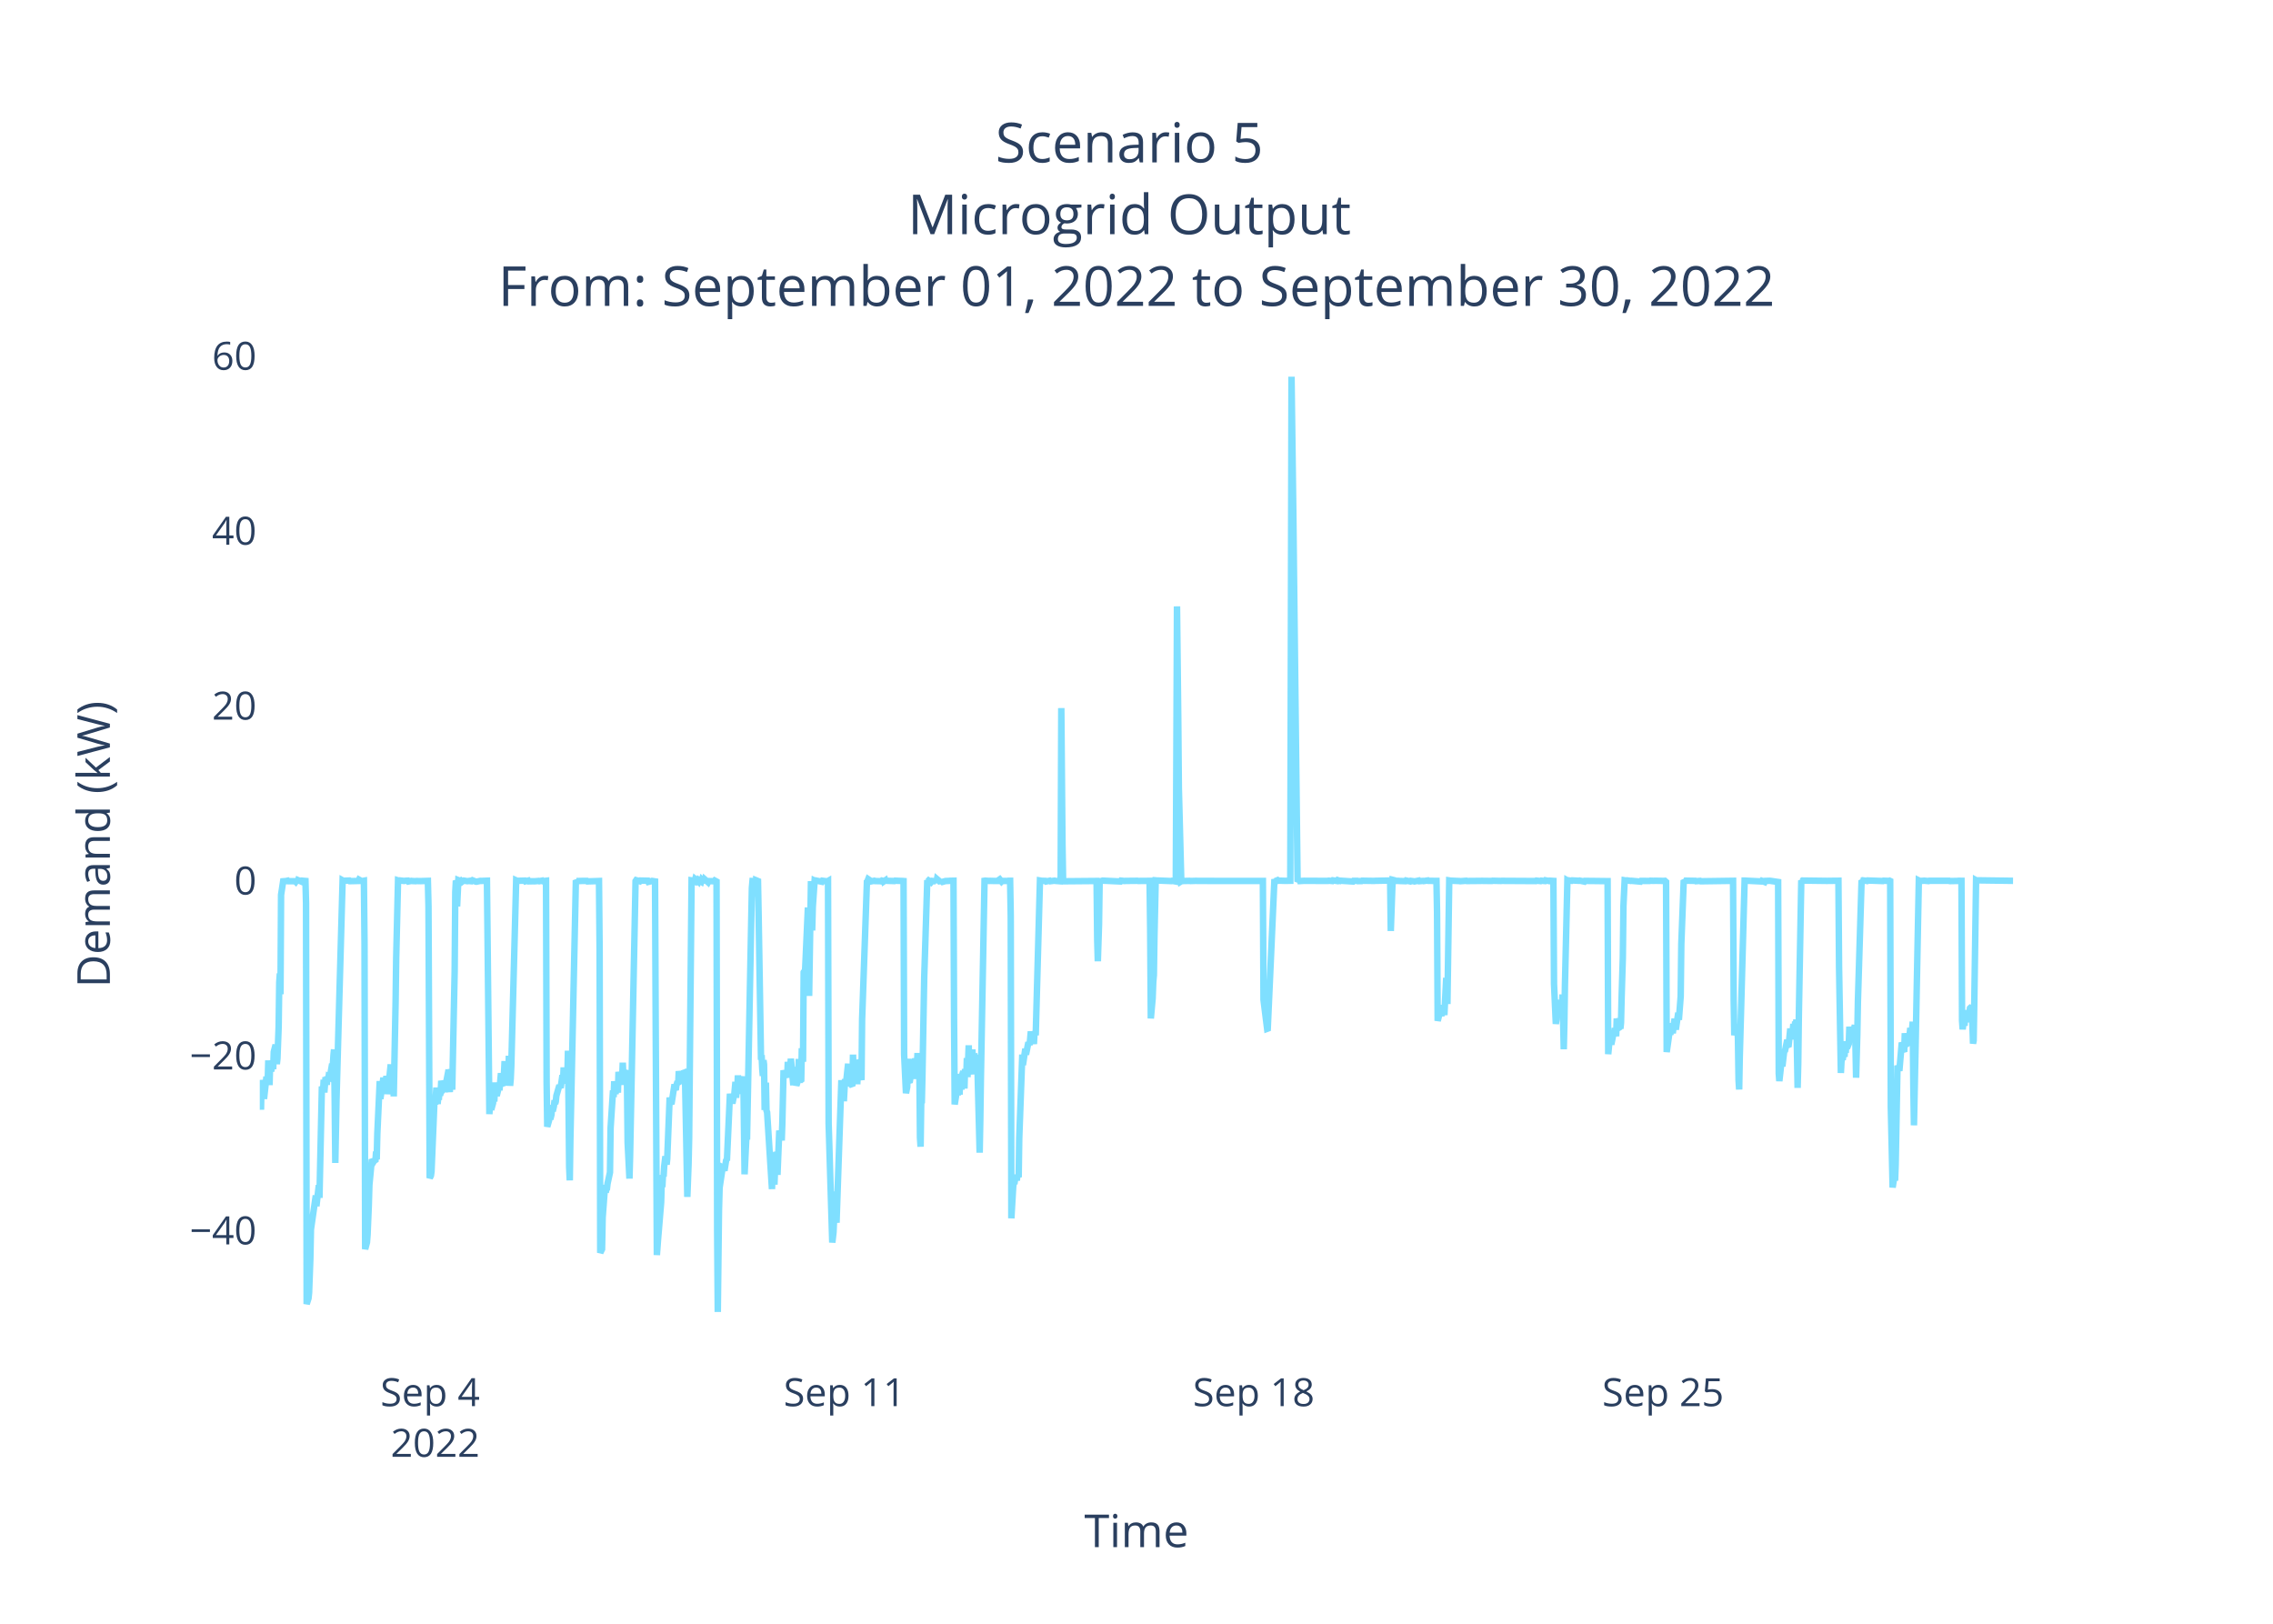
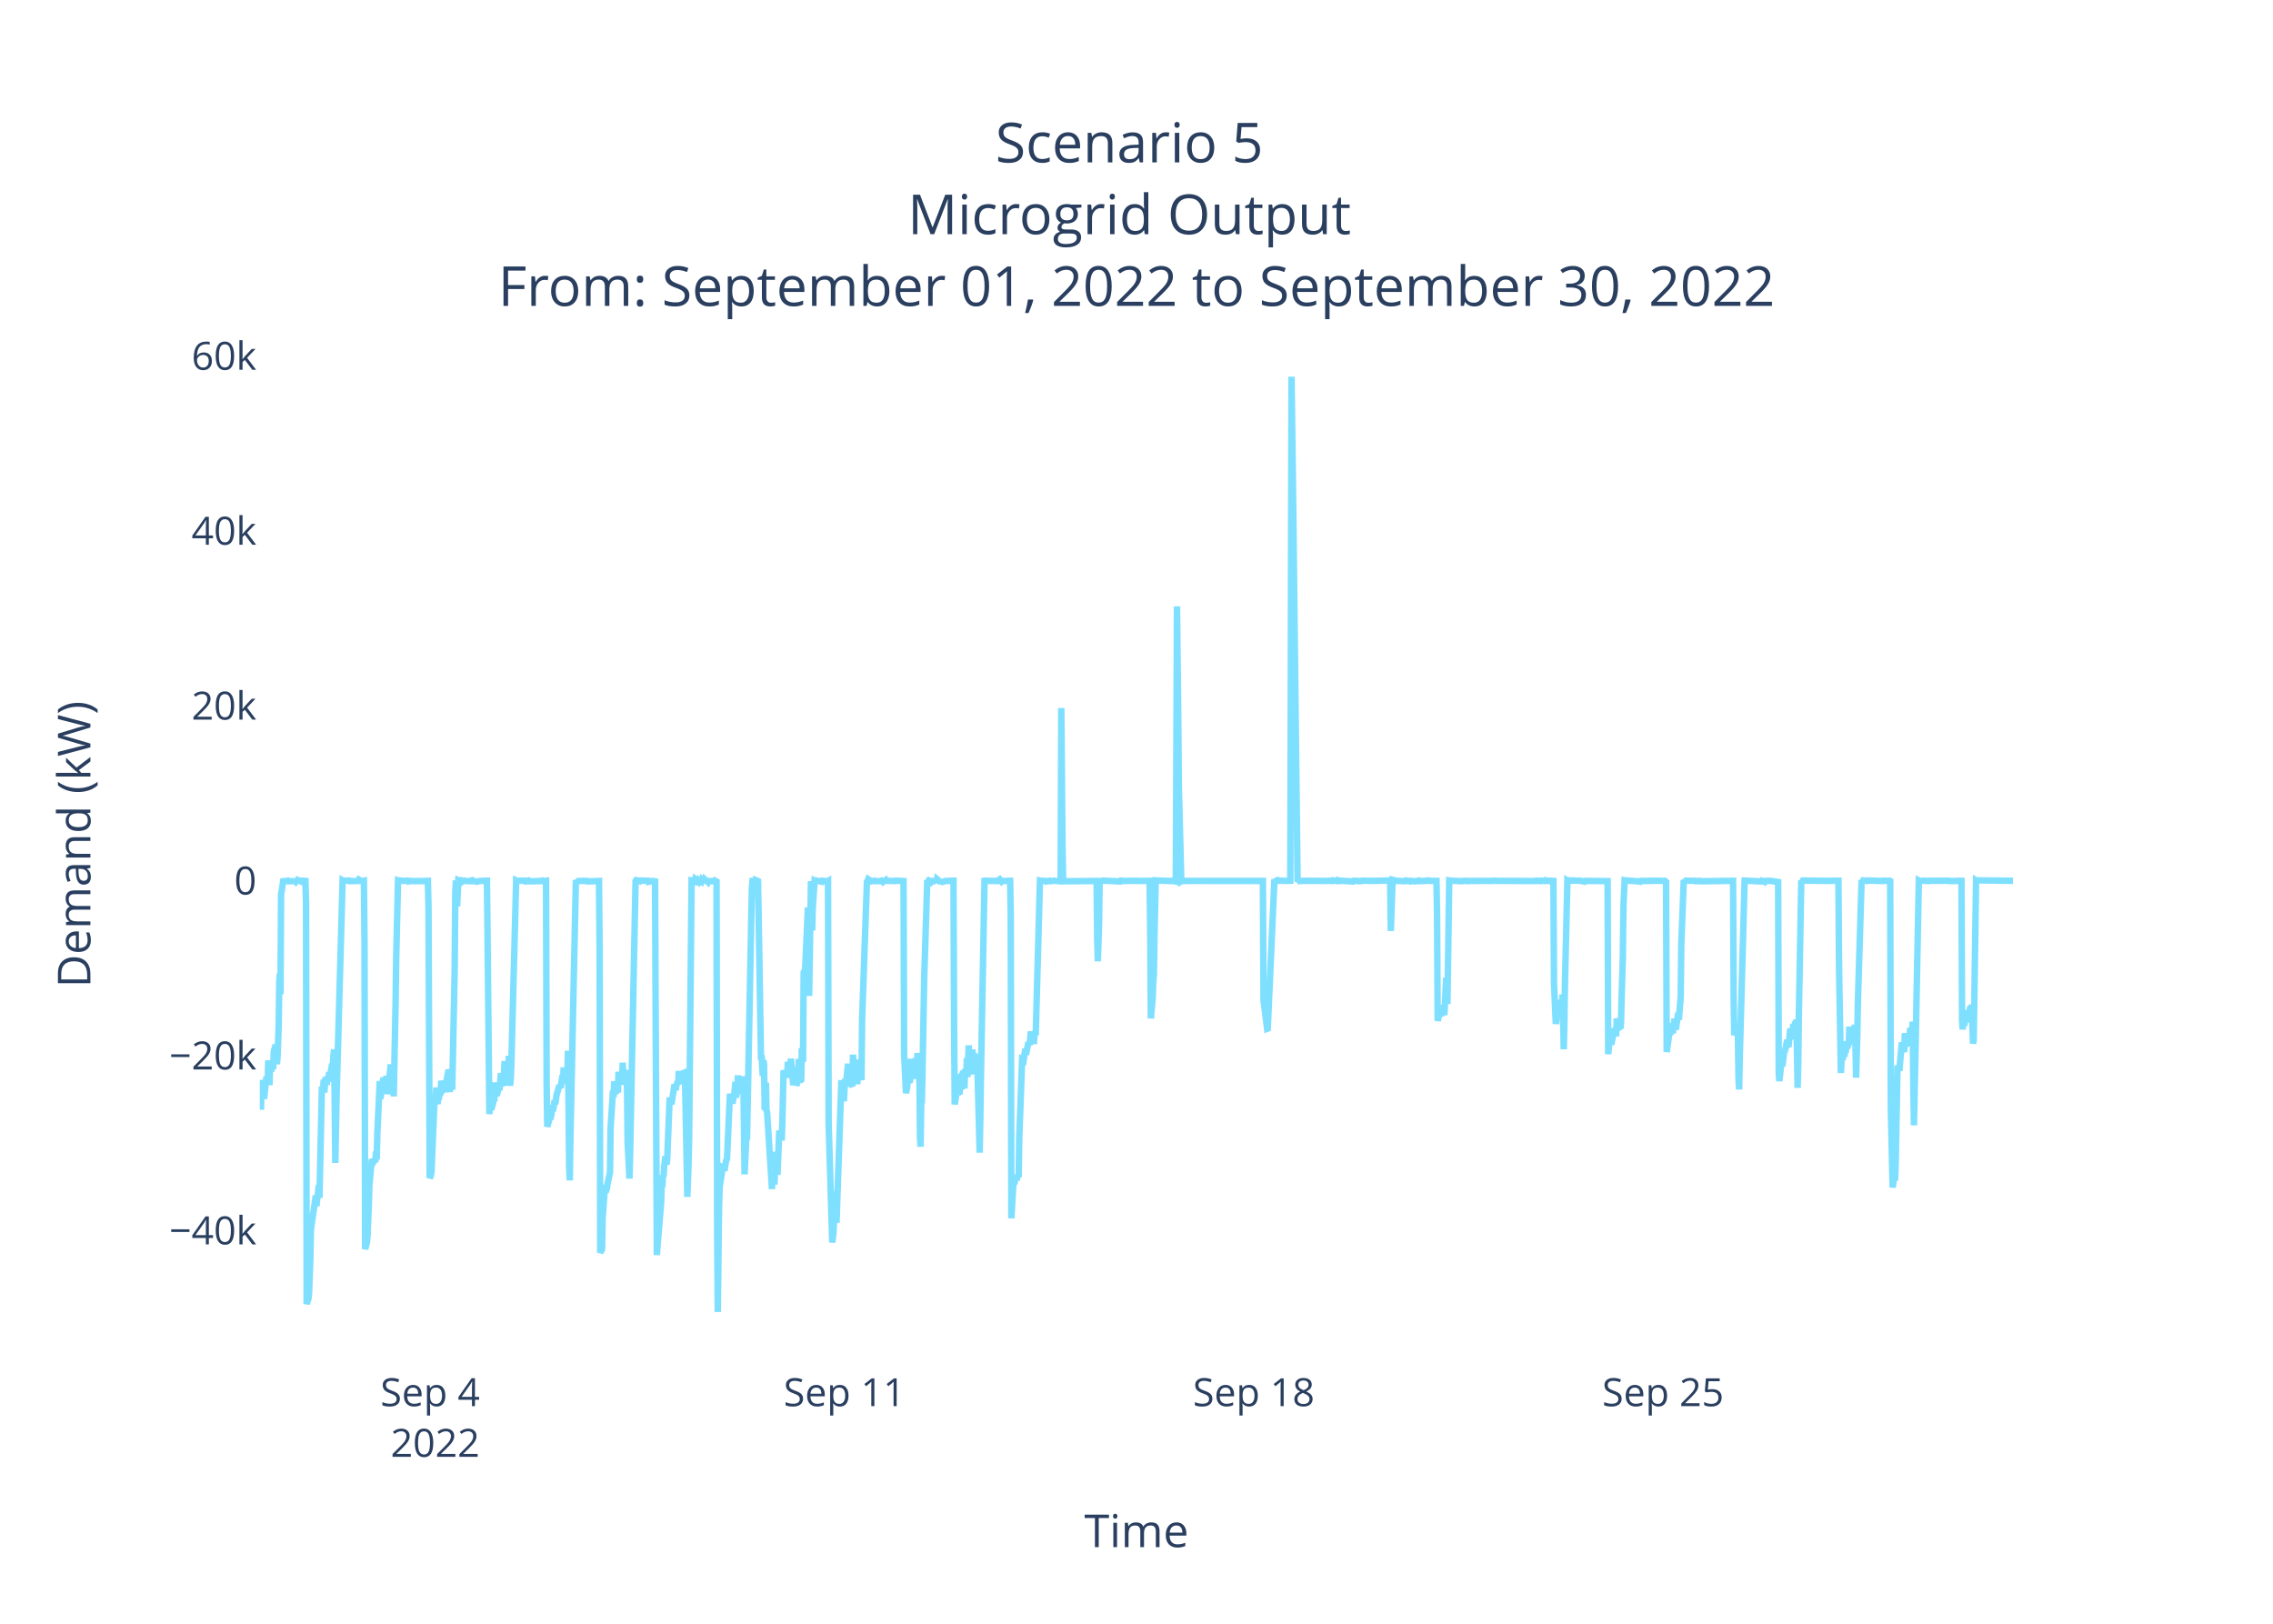
<svg xmlns="http://www.w3.org/2000/svg" class="main-svg" width="700" height="500" style="" viewBox="0 0 700 500">
  <rect x="0" y="0" width="700" height="500" style="fill: rgb(255, 255, 255); fill-opacity: 1;" />
-   <defs id="defs-f9388a">
+   <defs id="defs-b28460">
    <g class="clips">
-       <clipPath id="clipf9388axyplot" class="plotclip">
+       <clipPath id="clipb28460xyplot" class="plotclip">
        <rect width="540" height="320" />
      </clipPath>
-       <clipPath class="axesclip" id="clipf9388ax">
+       <clipPath class="axesclip" id="clipb28460x">
        <rect x="80" y="0" width="540" height="500" />
      </clipPath>
-       <clipPath class="axesclip" id="clipf9388ay">
+       <clipPath class="axesclip" id="clipb28460y">
        <rect x="0" y="100" width="700" height="320" />
      </clipPath>
-       <clipPath class="axesclip" id="clipf9388axy">
+       <clipPath class="axesclip" id="clipb28460xy">
        <rect x="80" y="100" width="540" height="320" />
      </clipPath>
    </g>
    <g class="gradients" />
    <g class="patterns" />
  </defs>
  <g class="bglayer" />
  <g class="layer-below">
    <g class="imagelayer" />
    <g class="shapelayer" />
  </g>
  <g class="cartesianlayer">
    <g class="subplot xy">
      <g class="layer-subplot">
        <g class="shapelayer" />
        <g class="imagelayer" />
      </g>
      <g class="minor-gridlayer">
        <g class="x" />
        <g class="y" />
      </g>
      <g class="gridlayer">
        <g class="x">
          <path class="xgrid crisp" transform="translate(134.02,0)" d="M0,100v320" style="stroke: rgb(255, 255, 255); stroke-opacity: 1; stroke-width: 1px;" />
          <path class="xgrid crisp" transform="translate(260.06,0)" d="M0,100v320" style="stroke: rgb(255, 255, 255); stroke-opacity: 1; stroke-width: 1px;" />
          <path class="xgrid crisp" transform="translate(386.11,0)" d="M0,100v320" style="stroke: rgb(255, 255, 255); stroke-opacity: 1; stroke-width: 1px;" />
          <path class="xgrid crisp" transform="translate(512.15,0)" d="M0,100v320" style="stroke: rgb(255, 255, 255); stroke-opacity: 1; stroke-width: 1px;" />
        </g>
        <g class="y">
          <path class="ygrid crisp" transform="translate(0,378.98)" d="M80,0h540" style="stroke: rgb(255, 255, 255); stroke-opacity: 1; stroke-width: 1px;" />
          <path class="ygrid crisp" transform="translate(0,325.11)" d="M80,0h540" style="stroke: rgb(255, 255, 255); stroke-opacity: 1; stroke-width: 1px;" />
          <path class="ygrid crisp" transform="translate(0,217.39)" d="M80,0h540" style="stroke: rgb(255, 255, 255); stroke-opacity: 1; stroke-width: 1px;" />
          <path class="ygrid crisp" transform="translate(0,163.53)" d="M80,0h540" style="stroke: rgb(255, 255, 255); stroke-opacity: 1; stroke-width: 1px;" />
          <path class="ygrid crisp" transform="translate(0,109.67)" d="M80,0h540" style="stroke: rgb(255, 255, 255); stroke-opacity: 1; stroke-width: 1px;" />
        </g>
      </g>
      <g class="zerolinelayer">
        <path class="yzl zl crisp" transform="translate(0,271.25)" d="M80,0h540" style="stroke: rgb(255, 255, 255); stroke-opacity: 1; stroke-width: 2px;" />
      </g>
      <path class="xlines-below" />
      <path class="ylines-below" />
      <g class="overlines-below" />
      <g class="xaxislayer-below" />
      <g class="yaxislayer-below" />
      <g class="overaxes-below" />
-       <g class="plot" transform="translate(80,100)" clip-path="url(#clipf9388axyplot)">
+       <g class="plot" transform="translate(80,100)" clip-path="url(#clipb28460xyplot)">
        <g class="scatterlayer mlayer">
-           <g class="trace scatter traceb7faf8" style="stroke-miterlimit: 2; opacity: 0.5;">
+           <g class="trace scatter tracef7aa32" style="stroke-miterlimit: 2; opacity: 0.5;">
            <g class="fills" />
            <g class="errorbars" />
            <g class="lines">
              <path class="js-line" d="M0,239.06L0.19,238.4L0.38,241.7L0.56,232.58L1.13,236.52L1.31,238.37L2.06,231.54L2.25,233.89L2.44,233.22L2.63,226.53L3,234.14L3.19,227.78L3.38,229.65L3.56,229.94L3.75,226.56L4.13,229.23L4.31,223.92L4.88,221.72L5.25,227.67L5.44,225.92L5.81,216.28L6,202.55L6.19,199.76L6.38,206.17L6.56,175.57L7.32,170.59L7.5,171.16L7.69,171.4L8.63,171.18L8.82,171.35L10.88,171.35L11.07,171.53L11.44,171L11.63,171.67L11.82,171.04L12.94,171.52L13.13,171.2L14.07,171.28L14.25,178.1L14.44,301.55L15.01,299.79L15.19,298.04L15.57,287.74L15.76,278.54L17.26,268.13L17.44,271.42L18.19,264.96L18.38,268.86L19.13,234.57L19.51,235.74L19.69,232.49L19.88,236.41L20.26,231.73L20.44,232.4L20.63,234.05L20.82,231.47L21.01,232.95L21.19,231.59L21.57,231.83L22.13,228.53L22.32,228.56L22.51,228.04L22.7,224.88L22.88,223.16L23.07,238.56L23.26,258.11L23.63,238.65L23.82,231.69L25.51,171.1L25.7,171.21L27.57,171.15L27.76,171.33L30.39,171.27L30.57,170.88L31.51,171.39L31.7,171.28L32.07,171.21L32.26,190.85L32.45,284.65L33.01,282.56L33.2,280.15L33.57,271.31L33.76,264.88L34.51,257.04L35.07,257.71L35.26,257.4L35.64,257.18L35.82,254.6L36.01,257.02L36.2,249.1L36.95,232.9L37.14,238.38L38.08,231.87L38.26,233.48L38.45,236.06L38.83,232.59L39.01,231.4L39.2,232.17L39.39,236.93L40.33,227.76L40.51,231.79L40.7,233.25L40.89,228.91L41.08,231.65L41.26,237.62L41.83,208.66L42.01,195.18L42.58,171.11L42.95,171.23L43.14,171.12L44.45,171.27L44.64,171.23L45.58,171.18L45.77,171.43L46.7,171.25L46.89,171.29L48.02,171.34L48.2,171.29L49.52,171.32L49.7,171.31L51.77,171.25L51.96,179.09L52.33,262.76L52.71,261.99L52.89,260.73L53.83,238.27L54.02,240.12L54.39,234.92L54.77,239.95L54.96,237.89L55.14,238.66L55.33,236.03L55.52,237.33L55.71,236.51L55.89,232.83L56.64,235.46L56.83,235.27L57.02,235.31L58.15,229.41L58.33,234.64L58.52,236.28L58.71,230.52L58.9,229.3L59.08,232.79L59.27,235.55L60.02,198.94L60.21,174.75L60.4,171.19L60.58,171.49L60.77,179.11L61.15,171.03L61.71,171.26L61.9,171.15L62.27,171.53L62.65,171.24L62.83,171.16L63.77,171.32L63.96,171.34L64.52,171.26L64.71,171.98L65.27,170.77L65.46,171.39L65.65,171.13L66.59,171.5L66.77,171.5L67.9,171.25L68.09,171.27L69.96,171.2L70.15,188.89L70.71,243.08L70.9,239.68L71.09,235.93L71.27,241.73L71.84,239.68L72.03,235.85L72.21,239.21L72.59,233.34L72.78,235.64L72.96,237.45L73.34,235.92L73.53,234.75L73.9,234.78L74.28,230.46L74.46,232.93L74.65,232.56L74.84,232.94L75.03,234.06L75.4,226.75L75.59,233.41L75.78,233.35L76.15,227.75L76.34,231.02L76.53,233.42L76.71,225.11L77.09,234.34L77.28,232.31L77.46,228.28L78.96,171.1L79.15,171.19L79.34,171.23L81.59,171.17L81.78,171.39L82.72,171.15L82.9,171.39L84.4,171.36L84.59,171.38L85.9,171.27L86.09,171.35L87.03,171.16L87.22,171.33L88.16,171.22L88.34,233.26L88.53,246.94L89.09,245.02L89.28,241.43L89.47,244.68L89.84,243.21L90.03,240.29L90.22,242.18L90.59,240.6L90.78,238.81L90.97,239.91L91.16,239.19L91.34,237.42L92.09,234.82L92.28,234.21L92.66,234.98L93.22,231.1L93.41,232.83L93.59,228.69L93.78,233.62L94.16,231.94L94.35,229.98L94.53,229.15L94.72,232.02L94.91,223.55L95.1,240.81L95.28,259.33L95.47,263.47L95.66,250.62L97.35,171.08L97.53,171.29L99.03,171.28L99.22,171.25L100.72,171.25L100.91,171.41L104.47,171.29L104.66,192.37L104.85,285.77L105.41,284.65L105.6,274.9L106.35,264.9L106.54,267.21L106.72,266.28L106.91,266.05L107.1,264.47L107.85,261.02L108.04,247.32L108.79,235.79L108.98,237.82L109.16,232.95L109.54,236.81L109.91,234.98L110.1,234.86L110.29,236.46L110.48,230.07L111.23,234L111.41,232.5L111.6,232.08L111.79,227.23L111.98,231.81L112.54,229.9L112.73,229.62L113.1,234.28L113.29,251.84L113.85,262.92L114.04,256.17L114.23,246.52L115.73,171.32L115.92,171.04L117.04,171.37L117.23,171.15L119.48,171.2L119.67,171.56L120.6,171.33L120.79,171.26L121.73,171.41L121.92,213.77L122.29,286.47L122.67,281.44L122.86,279.2L123.61,270.21L123.79,263.59L123.98,265.54L124.17,261.85L124.36,262.29L124.54,259.2L124.92,256.06L125.29,258.6L125.48,256.86L126.23,237.96L126.61,239.76L126.79,239.97L127.73,233.92L127.92,235.27L128.11,235.64L128.29,234.25L128.67,233.02L128.86,234.01L129.04,229.85L129.61,232.78L129.8,232.64L129.98,230.96L130.36,230.71L130.55,232.82L130.73,229.64L130.92,229.87L131.11,239.41L131.67,268.56L132.05,258.48L132.23,250.5L132.98,171.1L133.36,171.16L133.55,171.34L133.92,171.48L134.11,170.72L135.05,171.51L135.23,171L135.98,171.49L136.17,170.89L136.92,171.63L137.11,170.84L138.05,171.67L138.24,171.31L139.92,171.36L140.11,171.15L140.67,171.45L140.86,279.19L141.05,304L141.42,272.68L141.61,265.71L142.55,259.48L142.74,259.58L143.11,260.47L143.67,256.98L143.86,257.4L144.8,236.8L144.99,238.16L145.18,237.65L145.55,239.78L145.93,237.89L146.11,237.27L146.49,233.15L146.68,238.04L146.86,235.84L147.05,236.34L147.24,231.14L147.61,236.83L147.8,235.23L147.99,233.79L148.18,232.8L148.36,236.1L148.93,231.44L149.11,246.34L149.3,261.61L149.86,250.04L150.05,250.91L151.55,173.41L151.74,171.3L152.49,171.33L152.68,176.1L152.87,171.07L153.43,171.3L153.62,181.38L154.37,226.35L154.55,224.9L154.74,229.11L154.93,231.31L155.12,226.46L155.3,227.8L155.49,241.8L155.87,233.38L156.05,241.95L156.24,242.52L157.74,266.14L157.93,260.73L158.12,260.8L158.49,264.77L158.68,260.23L159.06,254.75L159.24,255.19L159.43,261.77L159.99,248.14L160.37,250L160.56,249.82L160.74,251.19L160.93,245.88L161.31,229.59L161.87,231.58L162.06,230.86L162.43,231.8L162.62,226.99L163.18,231.49L163.37,228.75L163.56,226.01L164.31,234.18L164.49,229.72L164.68,232.21L164.87,231.73L165.06,228.52L165.24,234.27L165.81,232.64L166,226.09L166.37,232.8L166.75,232.51L166.93,222.78L167.12,226.11L167.31,226.08L167.5,199.39L167.68,199L167.87,200.39L168.81,179.45L169,187.33L169.18,206.68L169.75,171.34L170.12,186.52L170.31,179.3L170.87,171.18L171.25,171.37L171.43,171.17L173.12,171.52L173.31,171.21L174.62,171.38L174.81,171.4L175,171.29L175.19,246.02L176.31,282.62L176.5,281.11L176.69,279.41L177.25,266.9L177.44,275.2L177.62,276.5L179.12,232.62L179.31,236.39L179.5,236.36L179.69,234.78L179.87,239.11L180.25,232.28L180.44,234.48L181.19,227.55L181.38,234.49L181.75,227.86L181.94,233.78L182.5,234.43L182.69,224.75L182.88,229.98L183.06,233.72L183.81,226.54L184,233.87L184.38,226.43L184.94,227.25L185.13,231.6L185.31,232.59L185.5,213.9L187,171.07L187.19,171.22L187.38,170.73L187.94,171.11L188.13,171.43L189.25,171.21L189.44,171.3L190.94,171.34L191.13,171.87L192.07,170.7L192.25,171.37L192.63,171.11L192.82,171.74L193,171.21L193.19,171.23L195.44,171.3L195.63,171.19L197.69,171.27L197.88,171.27L198.26,171.3L198.44,224.73L199.01,236.63L199.38,234.76L199.57,229.08L199.76,226.03L199.94,233.12L200.13,233.35L200.69,229.99L200.88,232.01L201.82,226.01L202.01,226.51L202.2,232.26L202.57,224.26L202.76,230.79L202.95,225.53L203.13,228.4L203.32,250.34L203.51,253.1L203.7,239.6L203.88,239.71L204.07,231.63L204.63,200.8L204.82,194.91L205.57,171.06L205.76,171.33L205.95,171.14L206.7,171.7L207.07,171.27L207.26,171.29L208.2,171.38L208.38,171.77L208.57,170.71L209.14,171.19L209.32,171.36L209.7,171.79L209.89,171.16L210.07,171.38L210.26,171.56L211.2,171.29L211.39,171.29L212.32,171.25L212.51,171.22L213.64,171.2L213.82,214.26L214.01,240.09L214.57,236.61L214.76,235.44L214.95,237.3L215.14,232.98L215.32,233.49L215.51,237.07L215.7,230.68L216.08,235.53L216.26,231.17L216.64,229.89L217.01,235.19L217.2,229.17L217.58,231.54L217.76,225.8L217.95,231.68L218.33,221.88L218.51,228.96L218.7,228.74L219.08,230.81L219.45,223.17L219.64,226.73L219.83,230.15L220.01,224.38L220.39,227.55L220.58,224.95L220.76,226.5L220.95,224.81L221.14,233.4L221.7,254.94L221.89,245.02L222.08,231.92L223.2,171.21L223.39,171.18L224.7,171.27L224.89,171.24L226.02,171.27L226.2,171.27L227.33,171.27L227.52,171.03L227.89,170.77L228.45,171.45L228.64,171.27L230.33,171.28L230.52,171.22L231.08,171.22L231.27,182L231.46,275.16L232.02,265.55L232.21,264.04L232.39,264.59L232.58,263.27L232.77,263.42L232.96,262.01L233.14,263.52L233.33,261.76L233.71,262.5L233.89,250.48L234.83,224.75L235.02,227.95L235.77,222.97L235.96,224.74L236.71,220.97L236.89,221.41L237.08,221.79L237.46,217.62L237.83,221.28L238.02,218.79L238.4,221.48L238.58,218.25L238.77,217.88L238.96,218.8L239.15,211.89L240.27,171.13L240.46,171.16L240.65,171.22L241.96,171.26L242.15,171.44L243.27,171.2L243.46,171.35L244.77,171.19L244.96,171.25L246.46,171.36L246.65,170.17L246.84,118.04L247.21,160.06L247.4,171.37L257.71,171.28L257.9,189.38L258.09,196L258.46,184.57L258.65,170.92L258.84,171.57L259.4,171.21L259.59,171.17L265.03,171.43L265.22,171.17L266.34,171.29L266.53,171.26L270.28,171.22L270.47,171.27L274.03,171.24L274.22,186.63L274.41,213.61L274.97,207.42L275.16,202.37L275.35,200.24L275.53,188.32L275.91,171.1L276.47,171.15L276.66,171.14L280.78,171.31L280.97,171.23L282.1,171.44L282.29,129.52L282.47,86.72L282.85,120.55L283.04,142.57L283.79,171.37L283.97,171.26L284.16,171.29L286.41,171.24L286.6,171.29L288.48,171.23L288.66,171.26L308.92,171.28L309.11,207.84L310.23,216.8L310.42,216.73L312.48,170.74L312.67,171.34L313.42,171.04L313.61,171.22L313.8,171.18L315.86,171.24L316.05,171.24L317.36,171.21L317.55,97.25L317.74,16L318.3,58.6L318.49,75.86L319.61,171.47L319.8,171.26L319.99,171.32L321.67,171.22L321.86,171.23L328.99,171.26L329.18,171.19L330.3,171.29L330.49,171.09L331.8,171.29L331.99,171.03L332.74,171.28L332.93,171.2L336.68,171.44L336.87,171.23L337.99,171.23L338.18,171.32L339.31,171.31L339.49,171.2L343.24,171.26L343.43,171.23L347.56,171.15L347.75,171.15L348.12,171.39L348.31,186.68L348.87,170.92L349.43,171.06L349.62,171.28L350.56,171.23L350.75,171.27L352.81,171.34L353,171.14L354.31,171.41L354.5,171.25L355.44,171.37L355.62,171.42L356.94,171.15L357.12,171.34L358.25,171.26L358.44,171.31L359.75,171.11L359.94,171.24L362.38,171.25L362.56,180.92L362.75,214.35L363.31,212.23L363.5,210.61L363.88,212.9L364.06,211.1L364.25,210.44L364.44,209.6L364.63,211.59L364.81,212.56L365.38,201.1L365.56,205.98L365.75,209.17L366.31,171.11L366.69,171.17L366.88,171.19L369.5,171.3L369.69,171.35L371.57,171.21L371.75,171.29L376.07,171.25L376.26,171.24L379.44,171.28L379.63,171.21L382.26,171.27L382.45,171.24L392.95,171.3L393.14,171.17L394.45,171.31L394.64,171.19L395.76,171.29L395.95,171.08L397.08,171.3L397.26,171.19L398.39,171.26L398.58,202.94L399.14,215.3L399.33,213.96L399.51,209.47L400.08,211.01L400.26,210.19L400.45,208.63L400.64,208.41L400.83,211.76L401.01,211.64L401.2,206.23L401.58,223.09L401.76,215.51L401.95,203.09L402.7,171.12L402.89,171.23L403.08,171.09L404.02,171.22L404.2,171.11L406.27,171.22L406.45,171.16L407.95,171.47L408.14,171.25L409.83,171.27L410.02,171.27L415.08,171.33L415.27,224.61L415.83,218.89L416.02,220L416.21,221.65L416.96,217.93L417.14,218.14L417.33,216.58L417.71,219.1L417.9,213.62L418.27,216.67L418.65,216.43L418.83,213.53L419.02,216.77L419.21,214.94L419.4,207.14L419.77,194.93L419.96,178.94L420.33,171.08L420.9,171.18L421.08,171.1L422.21,171.26L422.4,171.22L425.21,171.48L425.4,171.26L428.02,171.27L428.21,171.2L429.34,171.24L429.52,171.21L432.53,171.26L432.71,171.24L433.09,171.57L433.28,223.96L434.21,217.4L434.4,218.65L434.78,215.11L434.96,216.35L435.15,218.16L435.71,213.69L435.9,215.7L436.09,217.05L436.84,211.87L437.03,214.05L437.59,206.81L437.78,190.76L438.53,171.08L438.71,171.21L438.9,171.18L442.09,171.24L442.28,171.35L443.59,171.25L443.78,171.37L453.72,171.23L453.91,207.85L454.1,218.8L454.66,215.41L454.85,218.32L455.03,216.49L455.22,219.65L455.41,232.57L455.6,235.48L455.78,225.6L457.28,171.17L457.47,171.17L462.35,171.42L462.54,171.22L463.47,171.6L463.66,171.26L464.97,171.22L465.16,171.23L467.6,171.59L467.79,230.54L467.97,232.9L468.35,229.53L468.54,227.37L468.91,228.34L469.48,223.54L469.66,223.85L470.41,220.22L470.6,222.16L470.79,222.33L471.35,216.73L471.73,219.4L471.91,217.73L472.1,217.45L472.29,215.31L472.48,220.1L472.85,214.56L473.04,215.91L473.23,213.96L473.6,234.99L473.79,227.52L473.98,212.56L474.73,171.13L474.91,171.31L475.1,171.15L482.79,171.25L482.98,171.24L486.17,171.21L486.36,197.66L486.92,230.4L487.11,226.85L487.29,225.72L487.48,226.35L487.67,225.01L487.86,224.38L488.04,225.42L488.23,222.28L488.42,224.2L488.61,220.63L488.79,222.77L489.36,221.41L489.54,216.14L489.92,220.72L490.3,219.98L490.48,219.29L491.23,215.66L491.42,222.01L491.61,231.86L491.98,218.52L492.17,208.28L493.3,171.11L493.48,171.24L493.67,171.09L494.98,171.28L495.17,171.13L499.86,171.3L500.05,171.2L501.74,171.26L501.92,171.2L502.11,171.29L502.3,240.92L502.86,265.66L503.05,264.43L503.24,263.22L503.42,263.06L503.61,263.53L503.8,258.57L504.36,228.12L504.74,228.99L504.93,229.76L505.68,221.06L506.05,221.83L506.24,223.59L506.43,223.89L506.61,218.16L506.99,221.76L507.36,221.39L507.55,218.59L507.93,220.19L508.3,216.54L508.49,218.28L508.68,218.24L508.86,216.81L509.05,214.62L509.24,234.92L509.43,246.52L509.8,228.28L509.99,219.53L510.93,171.11L511.11,171.2L511.3,171.28L512.62,171.19L512.8,171.21L513.93,171.31L514.12,171.22L520.31,171.22L520.49,171.31L522.93,171.26L523.12,171.22L524.06,171.23L524.24,214.26L524.43,216.97L524.81,213.46L524.99,215.88L525.18,212.23L525.56,214.23L525.75,211.03L525.93,213.16L526.12,213.59L526.31,214.76L526.5,212L526.68,210.46L527.25,209.92L527.62,221.35L527.81,220.39L528,209.26L528.56,171.06L528.93,171.27L529.12,171.08L540,171.23" style="vector-effect: non-scaling-stroke; fill: none; stroke: rgb(0, 191, 255); stroke-opacity: 1; stroke-width: 2px; opacity: 1;" />
            </g>
            <g class="points" />
            <g class="text" />
          </g>
        </g>
      </g>
      <g class="overplot" />
      <path class="xlines-above crisp" d="M0,0" style="fill: none;" />
      <path class="ylines-above crisp" d="M0,0" style="fill: none;" />
      <g class="overlines-above" />
      <g class="xaxislayer-above">
        <g class="xtick">
          <text text-anchor="middle" x="0" y="433" transform="translate(134.02,0)" style="font-family: 'Open Sans', verdana, arial, sans-serif; font-size: 12px; fill: rgb(42, 63, 95); fill-opacity: 1; white-space: pre; opacity: 1;">
            <tspan class="line" dy="0em" x="0" y="433">Sep 4</tspan>
            <tspan class="line" dy="1.3em" x="0" y="433">2022</tspan>
          </text>
        </g>
        <g class="xtick">
          <text text-anchor="middle" x="0" y="433" style="font-family: 'Open Sans', verdana, arial, sans-serif; font-size: 12px; fill: rgb(42, 63, 95); fill-opacity: 1; white-space: pre; opacity: 1;" transform="translate(260.06,0)">Sep 11</text>
        </g>
        <g class="xtick">
          <text text-anchor="middle" x="0" y="433" style="font-family: 'Open Sans', verdana, arial, sans-serif; font-size: 12px; fill: rgb(42, 63, 95); fill-opacity: 1; white-space: pre; opacity: 1;" transform="translate(386.11,0)">Sep 18</text>
        </g>
        <g class="xtick">
          <text text-anchor="middle" x="0" y="433" style="font-family: 'Open Sans', verdana, arial, sans-serif; font-size: 12px; fill: rgb(42, 63, 95); fill-opacity: 1; white-space: pre; opacity: 1;" transform="translate(512.15,0)">Sep 25</text>
        </g>
      </g>
      <g class="yaxislayer-above">
        <g class="ytick">
-           <text text-anchor="end" x="79" y="4.2" transform="translate(0,378.98)" style="font-family: 'Open Sans', verdana, arial, sans-serif; font-size: 12px; fill: rgb(42, 63, 95); fill-opacity: 1; white-space: pre; opacity: 1;">−40</text>
+           <text text-anchor="end" x="79" y="4.2" transform="translate(0,378.98)" style="font-family: 'Open Sans', verdana, arial, sans-serif; font-size: 12px; fill: rgb(42, 63, 95); fill-opacity: 1; white-space: pre; opacity: 1;">−40k</text>
        </g>
        <g class="ytick">
-           <text text-anchor="end" x="79" y="4.2" style="font-family: 'Open Sans', verdana, arial, sans-serif; font-size: 12px; fill: rgb(42, 63, 95); fill-opacity: 1; white-space: pre; opacity: 1;" transform="translate(0,325.11)">−20</text>
+           <text text-anchor="end" x="79" y="4.2" style="font-family: 'Open Sans', verdana, arial, sans-serif; font-size: 12px; fill: rgb(42, 63, 95); fill-opacity: 1; white-space: pre; opacity: 1;" transform="translate(0,325.11)">−20k</text>
        </g>
        <g class="ytick">
          <text text-anchor="end" x="79" y="4.2" style="font-family: 'Open Sans', verdana, arial, sans-serif; font-size: 12px; fill: rgb(42, 63, 95); fill-opacity: 1; white-space: pre; opacity: 1;" transform="translate(0,271.25)">0</text>
        </g>
        <g class="ytick">
-           <text text-anchor="end" x="79" y="4.2" style="font-family: 'Open Sans', verdana, arial, sans-serif; font-size: 12px; fill: rgb(42, 63, 95); fill-opacity: 1; white-space: pre; opacity: 1;" transform="translate(0,217.39)">20</text>
+           <text text-anchor="end" x="79" y="4.2" style="font-family: 'Open Sans', verdana, arial, sans-serif; font-size: 12px; fill: rgb(42, 63, 95); fill-opacity: 1; white-space: pre; opacity: 1;" transform="translate(0,217.39)">20k</text>
        </g>
        <g class="ytick">
-           <text text-anchor="end" x="79" y="4.2" style="font-family: 'Open Sans', verdana, arial, sans-serif; font-size: 12px; fill: rgb(42, 63, 95); fill-opacity: 1; white-space: pre; opacity: 1;" transform="translate(0,163.53)">40</text>
+           <text text-anchor="end" x="79" y="4.2" style="font-family: 'Open Sans', verdana, arial, sans-serif; font-size: 12px; fill: rgb(42, 63, 95); fill-opacity: 1; white-space: pre; opacity: 1;" transform="translate(0,163.53)">40k</text>
        </g>
        <g class="ytick">
-           <text text-anchor="end" x="79" y="4.2" style="font-family: 'Open Sans', verdana, arial, sans-serif; font-size: 12px; fill: rgb(42, 63, 95); fill-opacity: 1; white-space: pre; opacity: 1;" transform="translate(0,109.67)">60</text>
+           <text text-anchor="end" x="79" y="4.2" style="font-family: 'Open Sans', verdana, arial, sans-serif; font-size: 12px; fill: rgb(42, 63, 95); fill-opacity: 1; white-space: pre; opacity: 1;" transform="translate(0,109.67)">60k</text>
        </g>
      </g>
      <g class="overaxes-above" />
    </g>
  </g>
  <g class="polarlayer" />
  <g class="smithlayer" />
  <g class="ternarylayer" />
  <g class="geolayer" />
  <g class="funnelarealayer" />
  <g class="pielayer" />
  <g class="iciclelayer" />
  <g class="treemaplayer" />
  <g class="sunburstlayer" />
  <g class="glimages" />
-   <defs id="topdefs-f9388a">
+   <defs id="topdefs-b28460">
    <g class="clips" />
  </defs>
  <g class="layer-above">
    <g class="imagelayer" />
    <g class="shapelayer" />
  </g>
  <g class="infolayer">
    <g class="g-gtitle">
      <text class="gtitle" x="350" y="50" text-anchor="middle" dy="0em" style="font-family: 'Open Sans', verdana, arial, sans-serif; font-size: 17px; fill: rgb(42, 63, 95); opacity: 1; font-weight: normal; white-space: pre;">
        <tspan class="line" dy="0em" x="350" y="50">Scenario 5</tspan>
        <tspan class="line" dy="1.3em" x="350" y="50">Microgrid Output</tspan>
        <tspan class="line" dy="2.6em" x="350" y="50">From: September 01, 2022 to September 30, 2022</tspan>
      </text>
    </g>
    <g class="g-xtitle">
      <text class="xtitle" x="350" y="476.409" text-anchor="middle" style="font-family: 'Open Sans', verdana, arial, sans-serif; font-size: 14px; fill: rgb(42, 63, 95); opacity: 1; font-weight: normal; white-space: pre;">Time</text>
    </g>
    <g class="g-ytitle">
-       <text class="ytitle" transform="rotate(-90,33.84063,260)" x="33.841" y="260" text-anchor="middle" style="font-family: 'Open Sans', verdana, arial, sans-serif; font-size: 14px; fill: rgb(42, 63, 95); opacity: 1; font-weight: normal; white-space: pre;">Demand (kW)</text>
+       <text class="ytitle" transform="rotate(-90,27.84063,260)" x="27.841" y="260" text-anchor="middle" style="font-family: 'Open Sans', verdana, arial, sans-serif; font-size: 14px; fill: rgb(42, 63, 95); opacity: 1; font-weight: normal; white-space: pre;">Demand (kW)</text>
    </g>
  </g>
</svg>
